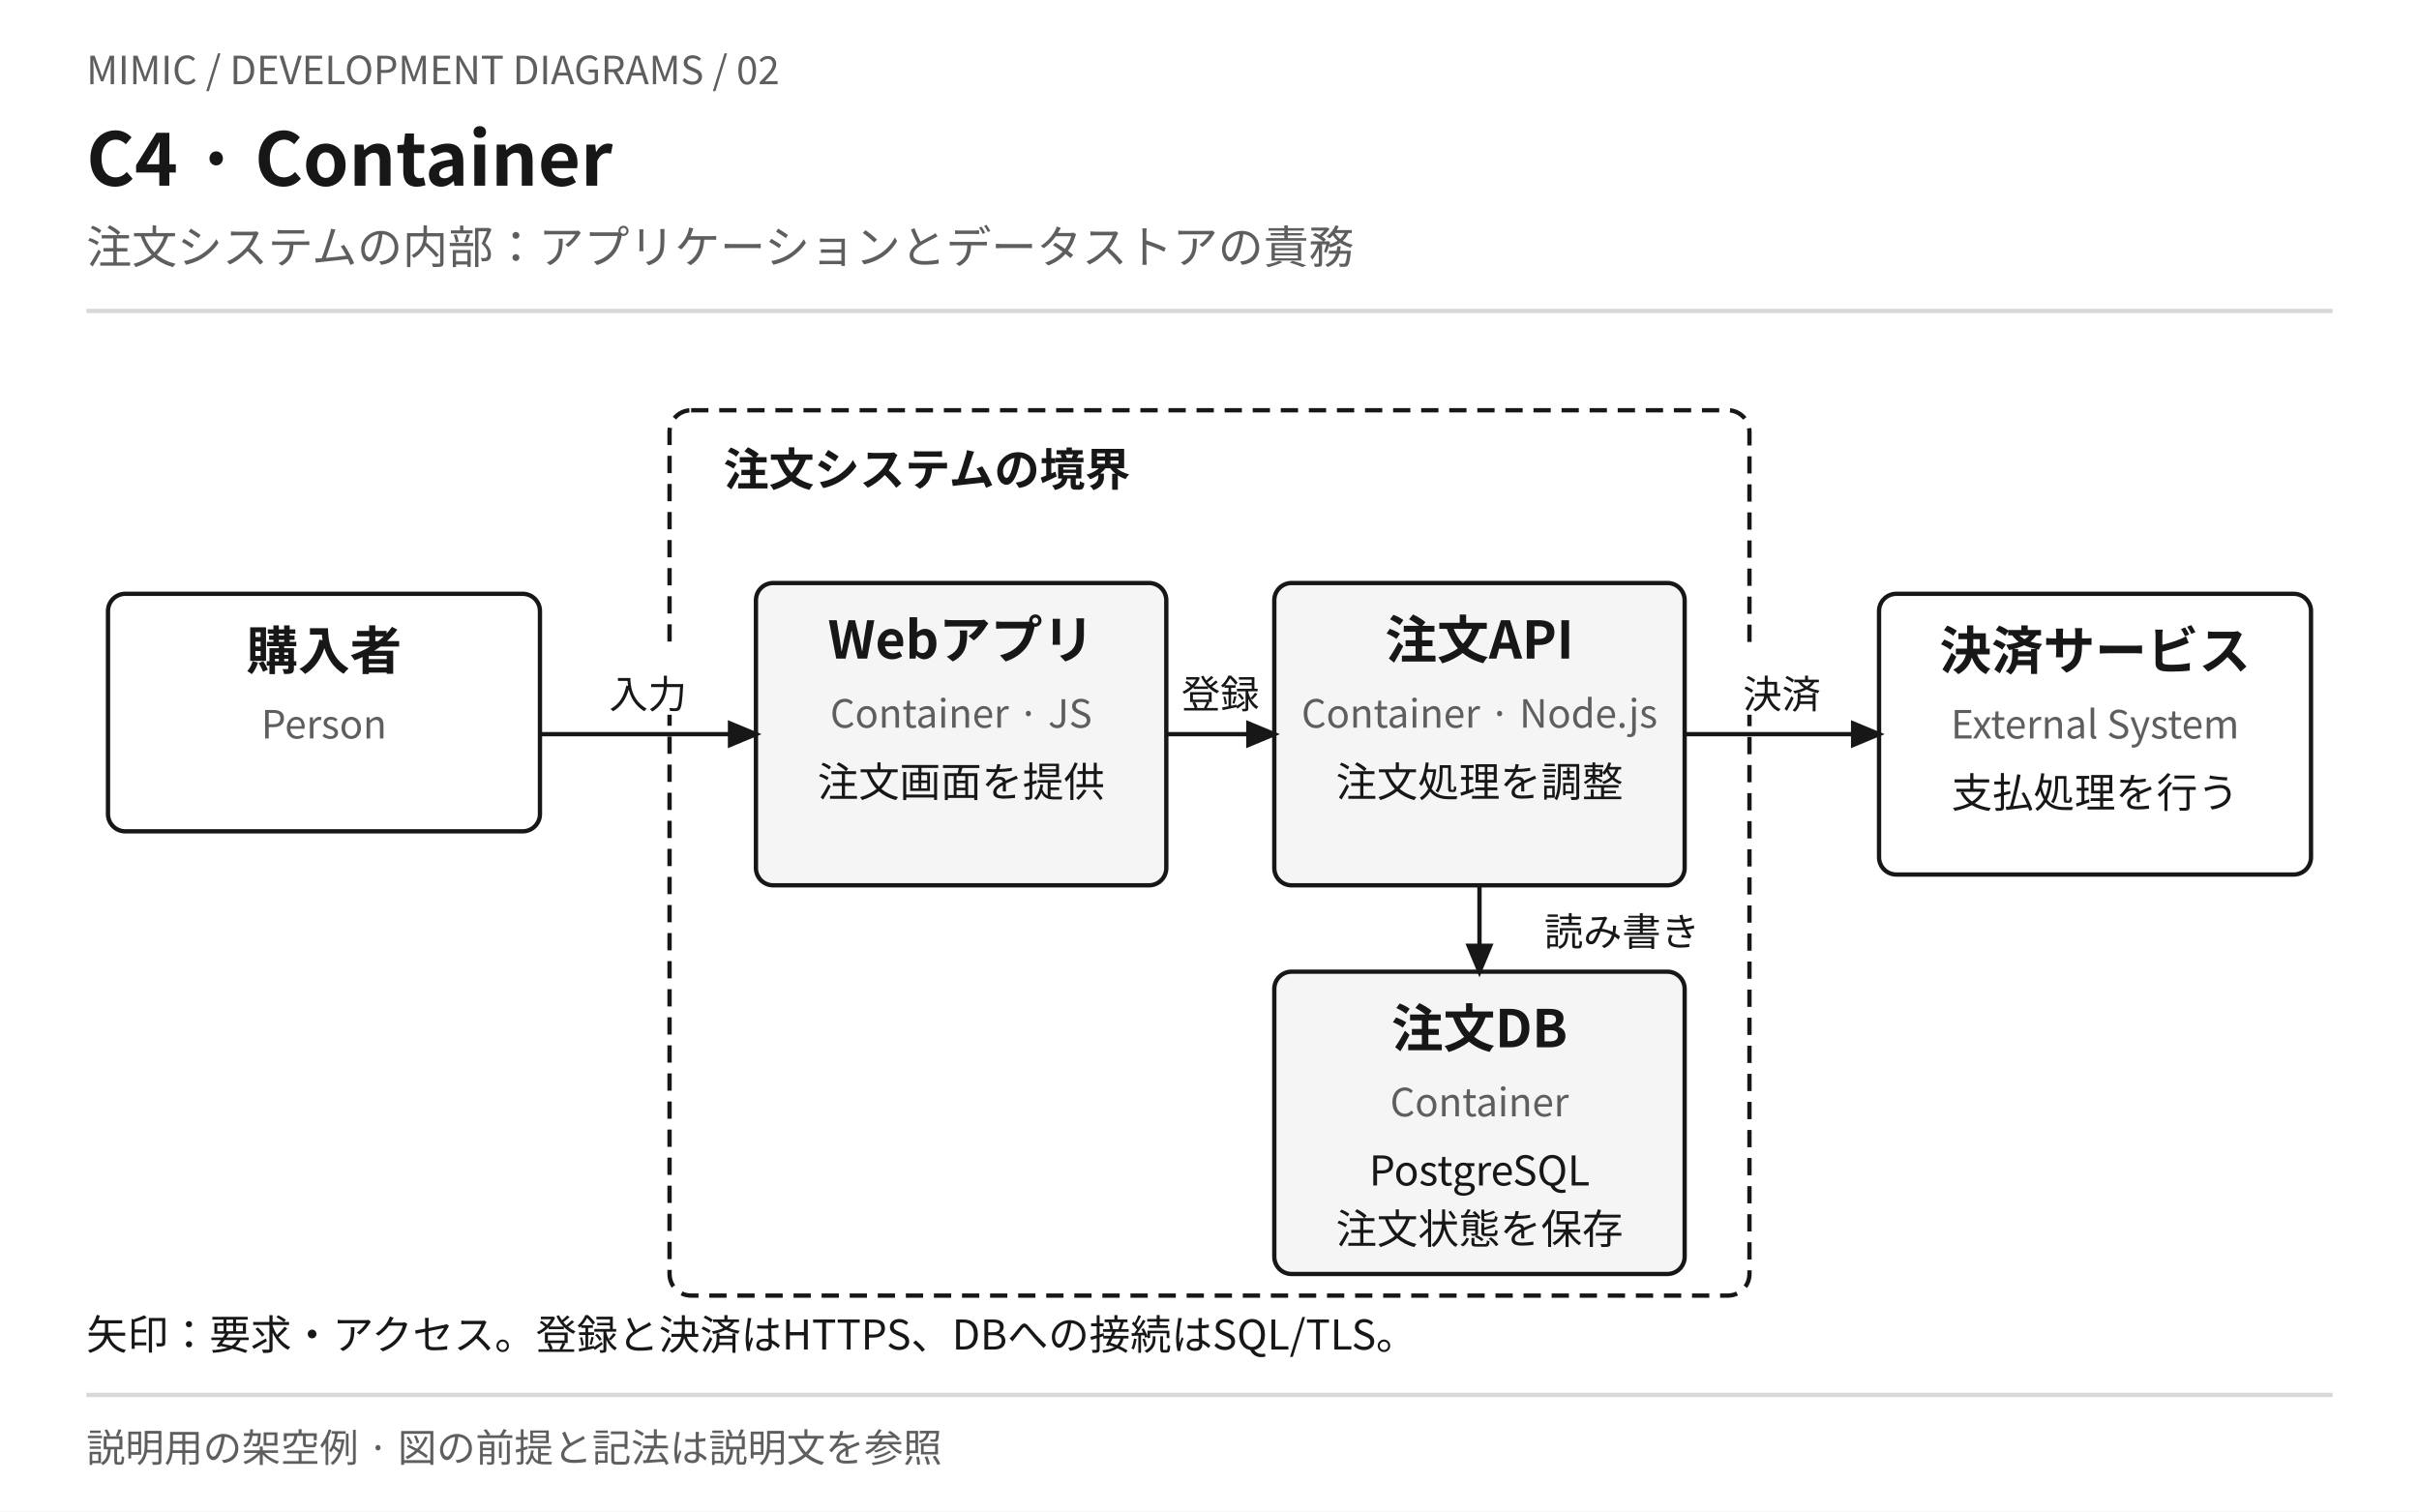
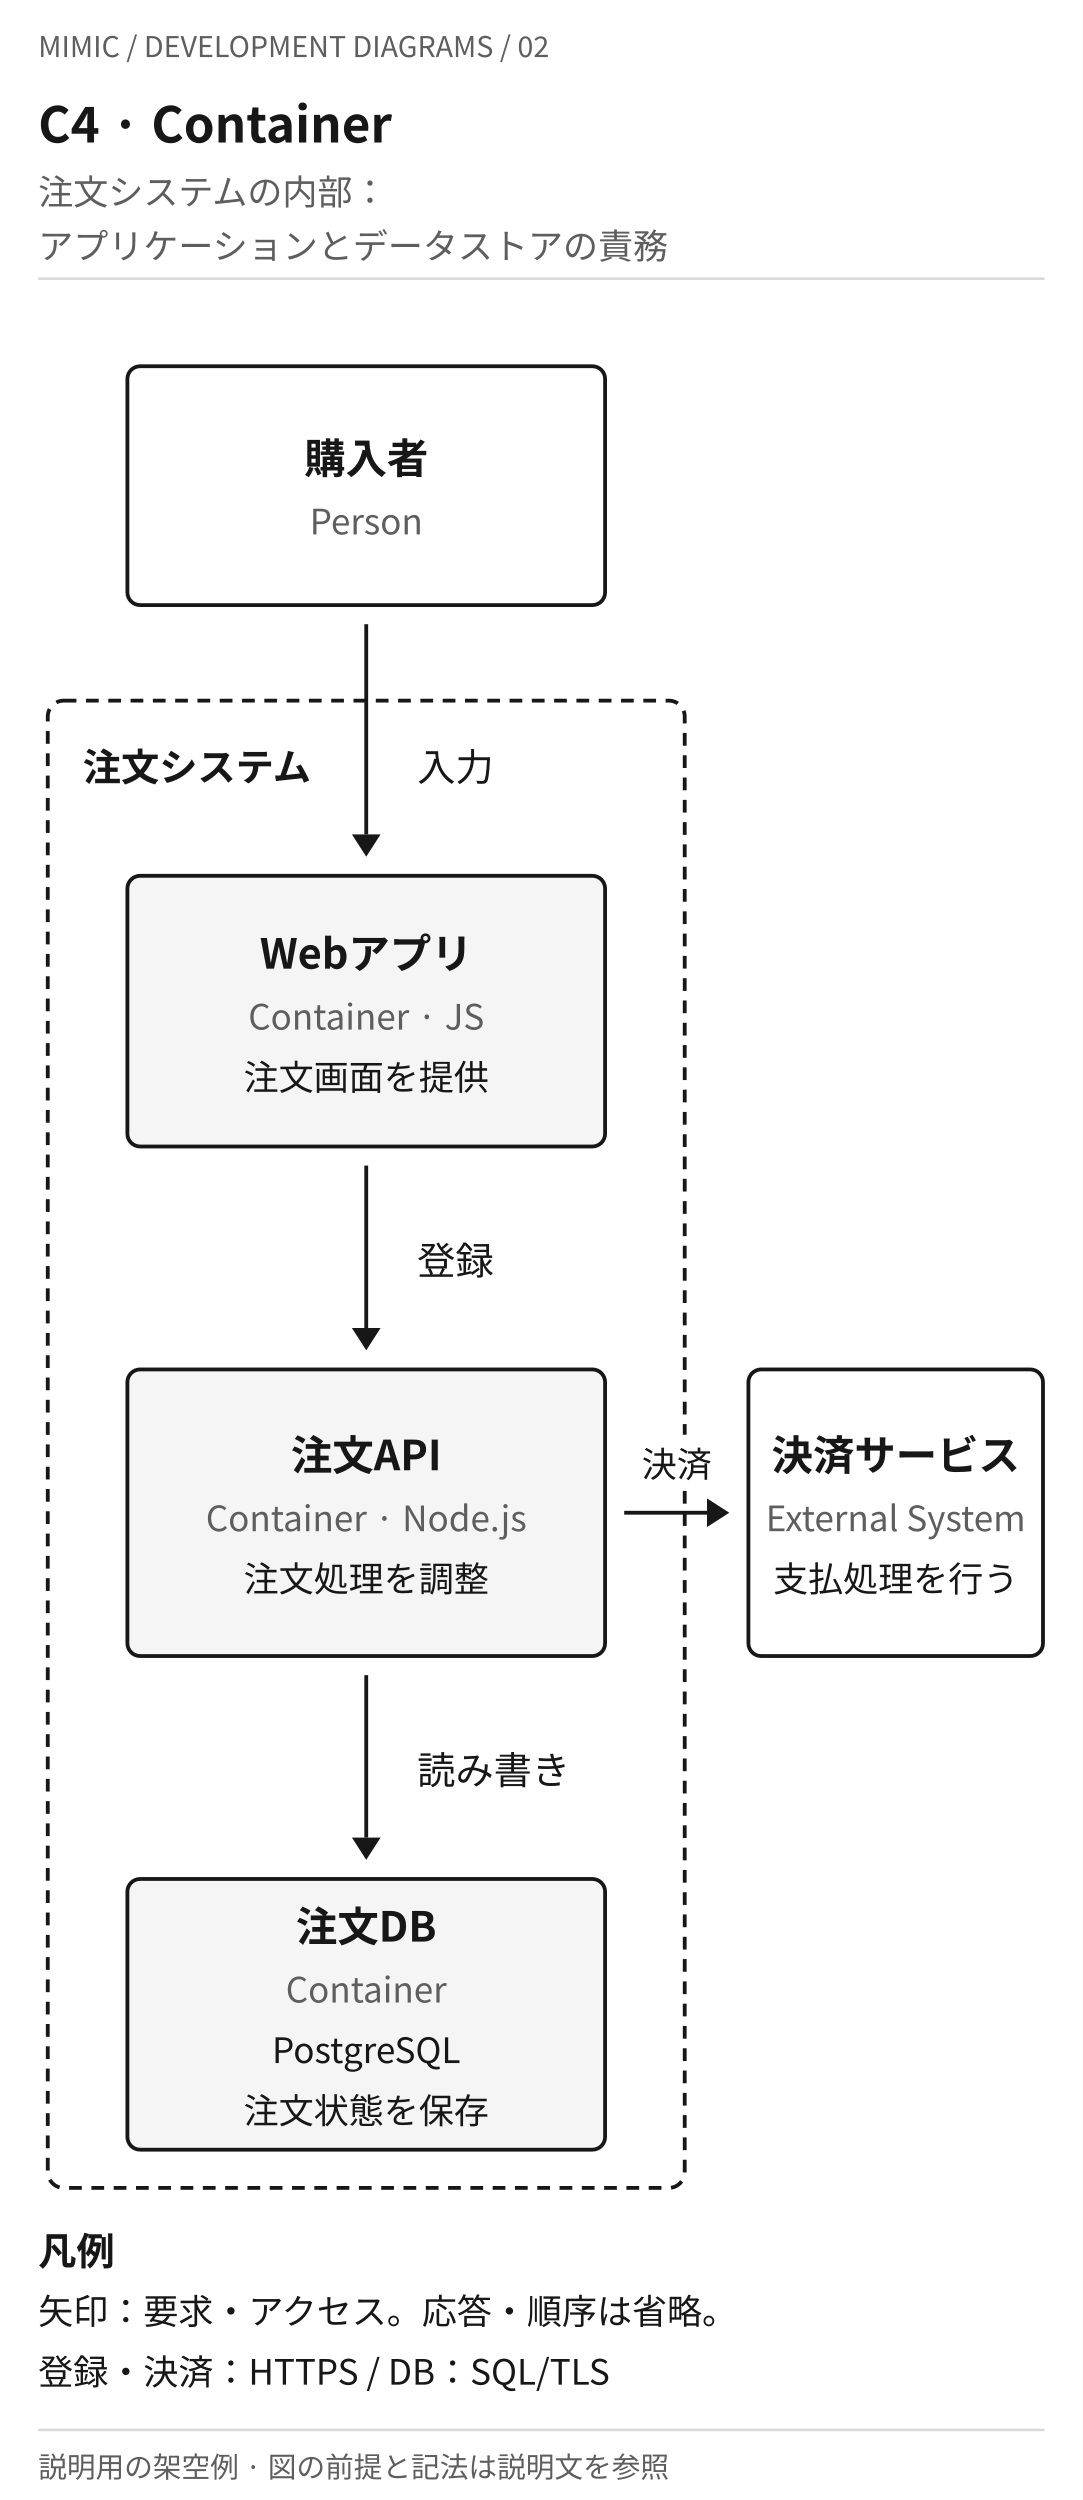
- <svg xmlns="http://www.w3.org/2000/svg" viewBox="0 0 1120 700" role="img" aria-labelledby="title desc">
-   <rect x="0" y="0" width="1120" height="700" fill="#ffffff" stroke="none" stroke-width="2" />
-   <text x="40" y="39" fill="#5e5e5e" font-family="Noto Sans CJK JP, sans-serif" font-size="18" font-weight="400" text-anchor="start">MIMIC  /  DEVELOPMENT DIAGRAMS  /  02</text>
-   <text x="40" y="86" fill="#171717" font-family="Noto Sans CJK JP, sans-serif" font-size="34" font-weight="600" text-anchor="start">C4 · Container</text>
-   <text x="40" y="122" fill="#5e5e5e" font-family="Noto Sans CJK JP, sans-serif" font-size="21" font-weight="400" text-anchor="start">注文システムの内部：アプリケーションとデータストアの責務</text>
-   <line x1="40" y1="144" x2="1080" y2="144" stroke="#d8d8d8" stroke-width="2" />
-   <line x1="40" y1="646" x2="1080" y2="646" stroke="#d8d8d8" stroke-width="2" />
-   <text x="40" y="677" fill="#5e5e5e" font-family="Noto Sans CJK JP, sans-serif" font-size="18" font-weight="400" text-anchor="start">説明用の架空例 · 図の前提と記法は説明文を参照</text>
-   <rect x="310" y="190" width="500" height="410" fill="#ffffff" stroke="#171717" stroke-width="2" rx="10" stroke-dasharray="8 5" />
-   <text x="335" y="225" fill="#171717" font-family="Noto Sans CJK JP, sans-serif" font-size="21" font-weight="600" text-anchor="start">注文システムの境界</text>
-   <rect x="50" y="275" width="200" height="110" fill="#ffffff" stroke="#171717" stroke-width="2" rx="8" />
-   <text x="150.0" y="310" fill="#171717" font-family="Noto Sans CJK JP, sans-serif" font-size="24" font-weight="600" text-anchor="middle">購入者</text>
-   <text x="150.0" y="342" fill="#5e5e5e" font-family="Noto Sans CJK JP, sans-serif" font-size="18" font-weight="400" text-anchor="middle">Person</text>
-   <rect x="350" y="270" width="190" height="140" fill="#f5f5f5" stroke="#171717" stroke-width="2" rx="8" />
-   <text x="445.0" y="305" fill="#171717" font-family="Noto Sans CJK JP, sans-serif" font-size="24" font-weight="600" text-anchor="middle">Webアプリ</text>
-   <text x="445.0" y="337" fill="#5e5e5e" font-family="Noto Sans CJK JP, sans-serif" font-size="18" font-weight="400" text-anchor="middle">Container · JS</text>
-   <text x="445.0" y="369" fill="#171717" font-family="Noto Sans CJK JP, sans-serif" font-size="19" font-weight="400" text-anchor="middle">注文画面を提供</text>
-   <rect x="590" y="270" width="190" height="140" fill="#f5f5f5" stroke="#171717" stroke-width="2" rx="8" />
-   <text x="685.0" y="305" fill="#171717" font-family="Noto Sans CJK JP, sans-serif" font-size="24" font-weight="600" text-anchor="middle">注文API</text>
-   <text x="685.0" y="337" fill="#5e5e5e" font-family="Noto Sans CJK JP, sans-serif" font-size="18" font-weight="400" text-anchor="middle">Container · Node.js</text>
-   <text x="685.0" y="369" fill="#171717" font-family="Noto Sans CJK JP, sans-serif" font-size="19" font-weight="400" text-anchor="middle">注文処理を調整</text>
-   <rect x="590" y="450" width="190" height="140" fill="#f5f5f5" stroke="#171717" stroke-width="2" rx="8" />
-   <text x="685.0" y="485" fill="#171717" font-family="Noto Sans CJK JP, sans-serif" font-size="24" font-weight="600" text-anchor="middle">注文DB</text>
-   <text x="685.0" y="517" fill="#5e5e5e" font-family="Noto Sans CJK JP, sans-serif" font-size="18" font-weight="400" text-anchor="middle">Container</text>
-   <text x="685.0" y="549" fill="#171717" font-family="Noto Sans CJK JP, sans-serif" font-size="19" font-weight="400" text-anchor="middle">PostgreSQL</text>
-   <text x="685.0" y="576" fill="#171717" font-family="Noto Sans CJK JP, sans-serif" font-size="19" font-weight="400" text-anchor="middle">注文状態を保存</text>
-   <rect x="870" y="275" width="200" height="130" fill="#ffffff" stroke="#171717" stroke-width="2" rx="8" />
-   <text x="970.0" y="310" fill="#171717" font-family="Noto Sans CJK JP, sans-serif" font-size="24" font-weight="600" text-anchor="middle">決済サービス</text>
-   <text x="970.0" y="342" fill="#5e5e5e" font-family="Noto Sans CJK JP, sans-serif" font-size="18" font-weight="400" text-anchor="middle">External System</text>
-   <text x="970.0" y="374" fill="#171717" font-family="Noto Sans CJK JP, sans-serif" font-size="19" font-weight="400" text-anchor="middle">支払処理を行う</text>
-   <line x1="250" y1="340" x2="350" y2="340" stroke="#171717" stroke-width="2" />
-   <polygon points="338.0,335.0 350,340 338.0,345.0" fill="#171717" stroke="#171717" stroke-width="2" />
-   <rect x="262.0" y="301" width="76" height="30" fill="#ffffff" stroke="none" stroke-width="2" />
-   <text x="300.0" y="328" fill="#171717" font-family="Noto Sans CJK JP, sans-serif" font-size="18" font-weight="400" text-anchor="middle">入力</text>
-   <line x1="540" y1="340" x2="590" y2="340" stroke="#171717" stroke-width="2" />
-   <polygon points="578.0,335.0 590,340 578.0,345.0" fill="#171717" stroke="#171717" stroke-width="2" />
-   <text x="565.0" y="328.0" fill="#171717" font-family="Noto Sans CJK JP, sans-serif" font-size="18" font-weight="400" text-anchor="middle">登録</text>
-   <line x1="780" y1="340" x2="870" y2="340" stroke="#171717" stroke-width="2" />
-   <polygon points="858.0,335.0 870,340 858.0,345.0" fill="#171717" stroke="#171717" stroke-width="2" />
-   <rect x="787.0" y="301" width="76" height="30" fill="#ffffff" stroke="none" stroke-width="2" />
-   <text x="825.0" y="328" fill="#171717" font-family="Noto Sans CJK JP, sans-serif" font-size="18" font-weight="400" text-anchor="middle">決済</text>
-   <line x1="685" y1="410" x2="685" y2="450" stroke="#171717" stroke-width="2" />
-   <polygon points="690.0,438.0 685,450 680.0,438.0" fill="#171717" stroke="#171717" stroke-width="2" />
-   <text x="715" y="438" fill="#171717" font-family="Noto Sans CJK JP, sans-serif" font-size="18" font-weight="400" text-anchor="start">読み書き</text>
-   <text x="40" y="625" fill="#171717" font-family="Noto Sans CJK JP, sans-serif" font-size="19" font-weight="400" text-anchor="start">矢印：要求・アクセス。登録と決済はHTTPS、DBへの接続はSQL/TLS。</text>
+ <svg xmlns="http://www.w3.org/2000/svg" viewBox="0 0 680 1570" role="img" aria-labelledby="title desc">
+   <rect x="0" y="0" width="680" height="1570" rx="0" fill="#ffffff" stroke="none" stroke-width="2.4" />
+   <text x="24" y="28" fill="#5e5e5e" font-family="Noto Sans CJK JP, sans-serif" font-size="18" font-weight="400" text-anchor="start" dominant-baseline="central">MIMIC  /  DEVELOPMENT DIAGRAMS  /  02</text>
+   <text x="24" y="76" fill="#171717" font-family="Noto Sans CJK JP, sans-serif" font-size="31" font-weight="600" text-anchor="start" dominant-baseline="central">C4 · Container</text>
+   <text x="24" y="119" fill="#5e5e5e" font-family="Noto Sans CJK JP, sans-serif" font-size="22" font-weight="400" text-anchor="start" dominant-baseline="central">注文システムの内部：</text>
+   <text x="24" y="153" fill="#5e5e5e" font-family="Noto Sans CJK JP, sans-serif" font-size="22" font-weight="400" text-anchor="start" dominant-baseline="central">アプリケーションとデータストアの責務</text>
+   <line x1="24" y1="175" x2="656" y2="175" stroke="#d8d8d8" stroke-width="1.6" />
+   <line x1="24" y1="1526" x2="656" y2="1526" stroke="#d8d8d8" stroke-width="1.6" />
+   <text x="24" y="1548" fill="#5e5e5e" font-family="Noto Sans CJK JP, sans-serif" font-size="18" font-weight="400" text-anchor="start" dominant-baseline="central">説明用の架空例 · 図の前提と記法は説明文を参照</text>
+   <rect x="30" y="440" width="400" height="934" rx="10" fill="#ffffff" stroke="#171717" stroke-width="2.4" stroke-dasharray="8 6" />
+   <text x="52" y="480" fill="#171717" font-family="Noto Sans CJK JP, sans-serif" font-size="24" font-weight="600" text-anchor="start" dominant-baseline="central">注文システム</text>
+   <rect x="80" y="230" width="300" height="150" rx="8" fill="#ffffff" stroke="#171717" stroke-width="2.4" />
+   <text x="230.0" y="286.0" fill="#171717" font-family="Noto Sans CJK JP, sans-serif" font-size="26" font-weight="600" text-anchor="middle" dominant-baseline="central">購入者</text>
+   <text x="230.0" y="326.0" fill="#5e5e5e" font-family="Noto Sans CJK JP, sans-serif" font-size="22" font-weight="400" text-anchor="middle" dominant-baseline="central">Person</text>
+   <rect x="80" y="550" width="300" height="170" rx="8" fill="#f5f5f5" stroke="#171717" stroke-width="2.4" />
+   <text x="230.0" y="597.0" fill="#171717" font-family="Noto Sans CJK JP, sans-serif" font-size="26" font-weight="600" text-anchor="middle" dominant-baseline="central">Webアプリ</text>
+   <text x="230.0" y="637.0" fill="#5e5e5e" font-family="Noto Sans CJK JP, sans-serif" font-size="22" font-weight="400" text-anchor="middle" dominant-baseline="central">Container · JS</text>
+   <text x="230.0" y="675.0" fill="#171717" font-family="Noto Sans CJK JP, sans-serif" font-size="22" font-weight="400" text-anchor="middle" dominant-baseline="central">注文画面を提供</text>
+   <rect x="80" y="860" width="300" height="180" rx="8" fill="#f5f5f5" stroke="#171717" stroke-width="2.4" />
+   <text x="230.0" y="912.0" fill="#171717" font-family="Noto Sans CJK JP, sans-serif" font-size="26" font-weight="600" text-anchor="middle" dominant-baseline="central">注文API</text>
+   <text x="230.0" y="952.0" fill="#5e5e5e" font-family="Noto Sans CJK JP, sans-serif" font-size="22" font-weight="400" text-anchor="middle" dominant-baseline="central">Container · Node.js</text>
+   <text x="230.0" y="990.0" fill="#171717" font-family="Noto Sans CJK JP, sans-serif" font-size="22" font-weight="400" text-anchor="middle" dominant-baseline="central">注文処理を調整</text>
+   <rect x="80" y="1180" width="300" height="170" rx="8" fill="#f5f5f5" stroke="#171717" stroke-width="2.4" />
+   <text x="230.0" y="1208.0" fill="#171717" font-family="Noto Sans CJK JP, sans-serif" font-size="26" font-weight="600" text-anchor="middle" dominant-baseline="central">注文DB</text>
+   <text x="230.0" y="1248.0" fill="#5e5e5e" font-family="Noto Sans CJK JP, sans-serif" font-size="22" font-weight="400" text-anchor="middle" dominant-baseline="central">Container</text>
+   <text x="230.0" y="1286.0" fill="#171717" font-family="Noto Sans CJK JP, sans-serif" font-size="22" font-weight="400" text-anchor="middle" dominant-baseline="central">PostgreSQL</text>
+   <text x="230.0" y="1324.0" fill="#171717" font-family="Noto Sans CJK JP, sans-serif" font-size="22" font-weight="400" text-anchor="middle" dominant-baseline="central">注文状態を保存</text>
+   <rect x="470" y="860" width="185" height="180" rx="8" fill="#ffffff" stroke="#171717" stroke-width="2.4" />
+   <text x="562.5" y="912.0" fill="#171717" font-family="Noto Sans CJK JP, sans-serif" font-size="26" font-weight="600" text-anchor="middle" dominant-baseline="central">決済サービス</text>
+   <text x="562.5" y="952.0" fill="#5e5e5e" font-family="Noto Sans CJK JP, sans-serif" font-size="22" font-weight="400" text-anchor="middle" dominant-baseline="central">External System</text>
+   <text x="562.5" y="990.0" fill="#171717" font-family="Noto Sans CJK JP, sans-serif" font-size="22" font-weight="400" text-anchor="middle" dominant-baseline="central">支払処理を行う</text>
+   <line x1="230.0" y1="392.0" x2="230.0" y2="524.0" stroke="#171717" stroke-width="2.4" />
+   <polygon points="239,524 230,538 221,524" fill="#171717" stroke="none" />
+   <text x="262" y="480" fill="#171717" font-family="Noto Sans CJK JP, sans-serif" font-size="24" font-weight="400" text-anchor="start" dominant-baseline="central">入力</text>
+   <line x1="230.0" y1="732.0" x2="230.0" y2="834.0" stroke="#171717" stroke-width="2.4" />
+   <polygon points="239,834 230,848 221,834" fill="#171717" stroke="none" />
+   <text x="262" y="790" fill="#171717" font-family="Noto Sans CJK JP, sans-serif" font-size="24" font-weight="400" text-anchor="start" dominant-baseline="central">登録</text>
+   <line x1="230.0" y1="1052.0" x2="230.0" y2="1154.0" stroke="#171717" stroke-width="2.4" />
+   <polygon points="239,1154 230,1168 221,1154" fill="#171717" stroke="none" />
+   <text x="262" y="1110" fill="#171717" font-family="Noto Sans CJK JP, sans-serif" font-size="24" font-weight="400" text-anchor="start" dominant-baseline="central">読み書き</text>
+   <line x1="392.0" y1="950.0" x2="444.0" y2="950.0" stroke="#171717" stroke-width="2.4" />
+   <polygon points="444,941 458,950 444,959" fill="#171717" stroke="none" />
+   <rect x="382" y="901" width="86" height="34" rx="0" fill="#ffffff" stroke="none" stroke-width="2.4" />
+   <text x="425" y="918" fill="#171717" font-family="Noto Sans CJK JP, sans-serif" font-size="22" font-weight="400" text-anchor="middle" dominant-baseline="central">決済</text>
+   <text x="24" y="1412" fill="#171717" font-family="Noto Sans CJK JP, sans-serif" font-size="24" font-weight="600" text-anchor="start" dominant-baseline="central">凡例</text>
+   <text x="24" y="1450" fill="#171717" font-family="Noto Sans CJK JP, sans-serif" font-size="22" font-weight="400" text-anchor="start" dominant-baseline="central">矢印：要求・アクセス。応答・順序は省略。</text>
+   <text x="24" y="1488" fill="#171717" font-family="Noto Sans CJK JP, sans-serif" font-size="22" font-weight="400" text-anchor="start" dominant-baseline="central">登録・決済：HTTPS / DB：SQL/TLS</text>
</svg>
